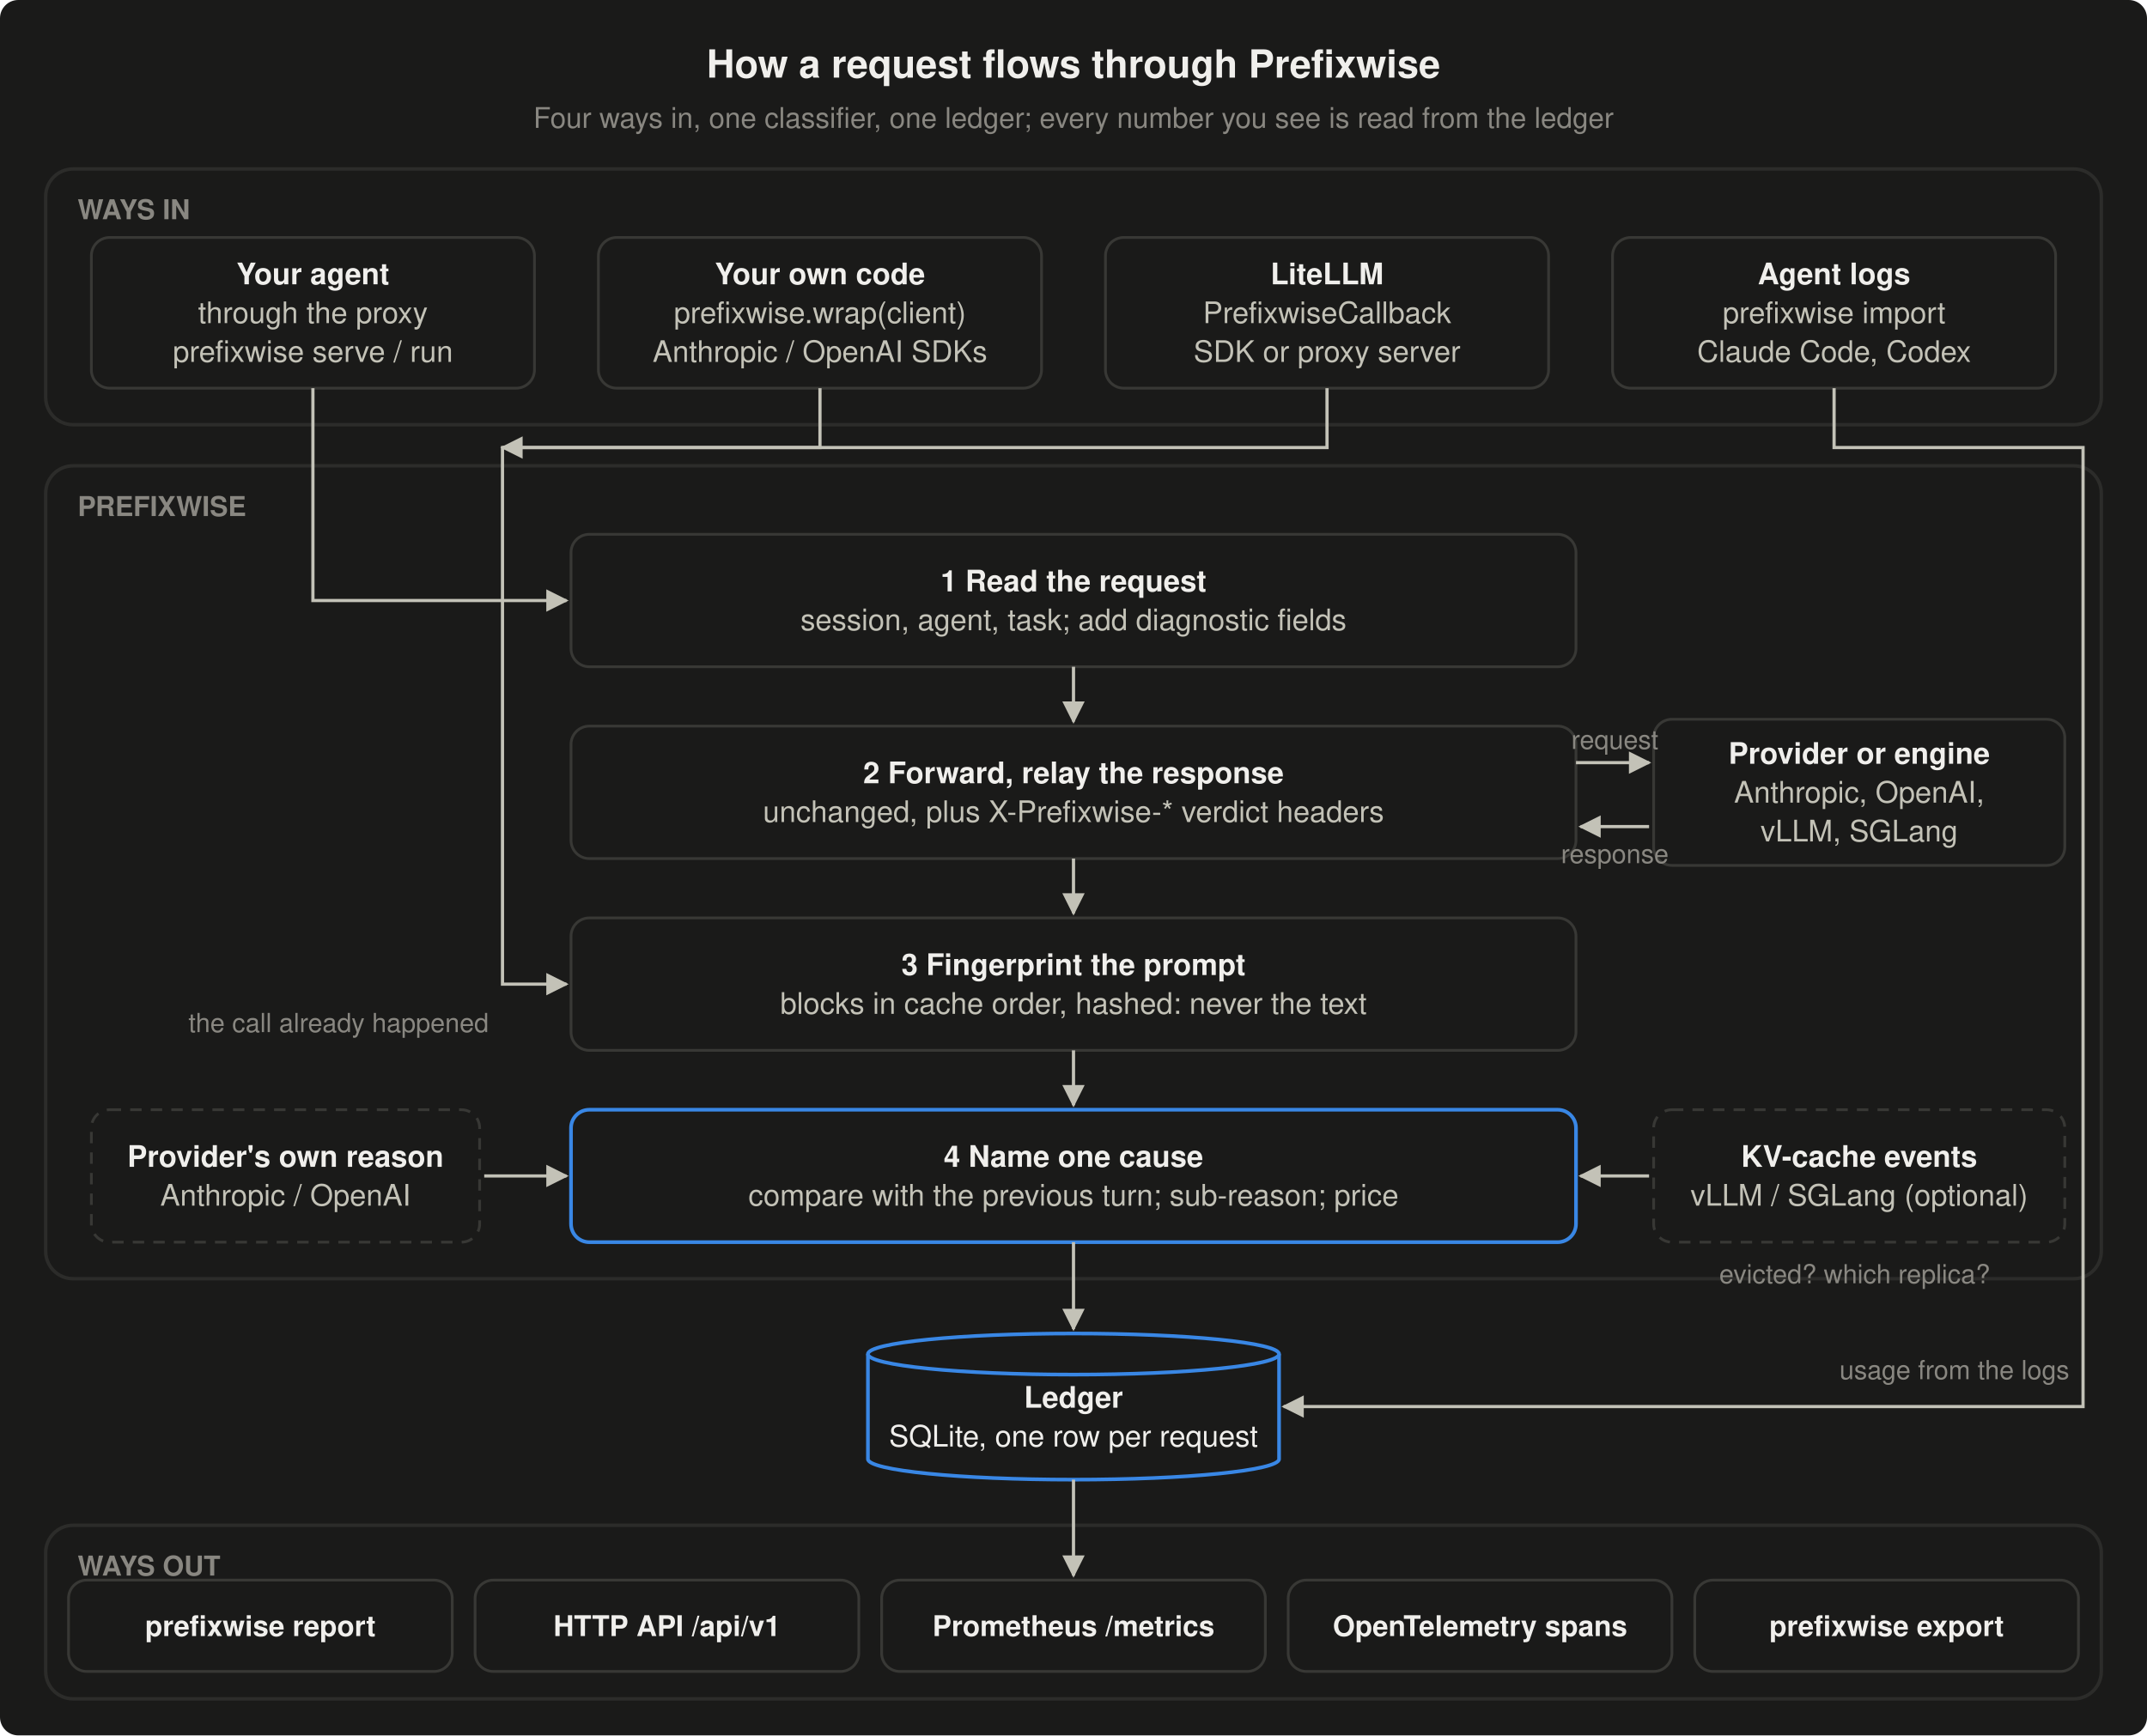
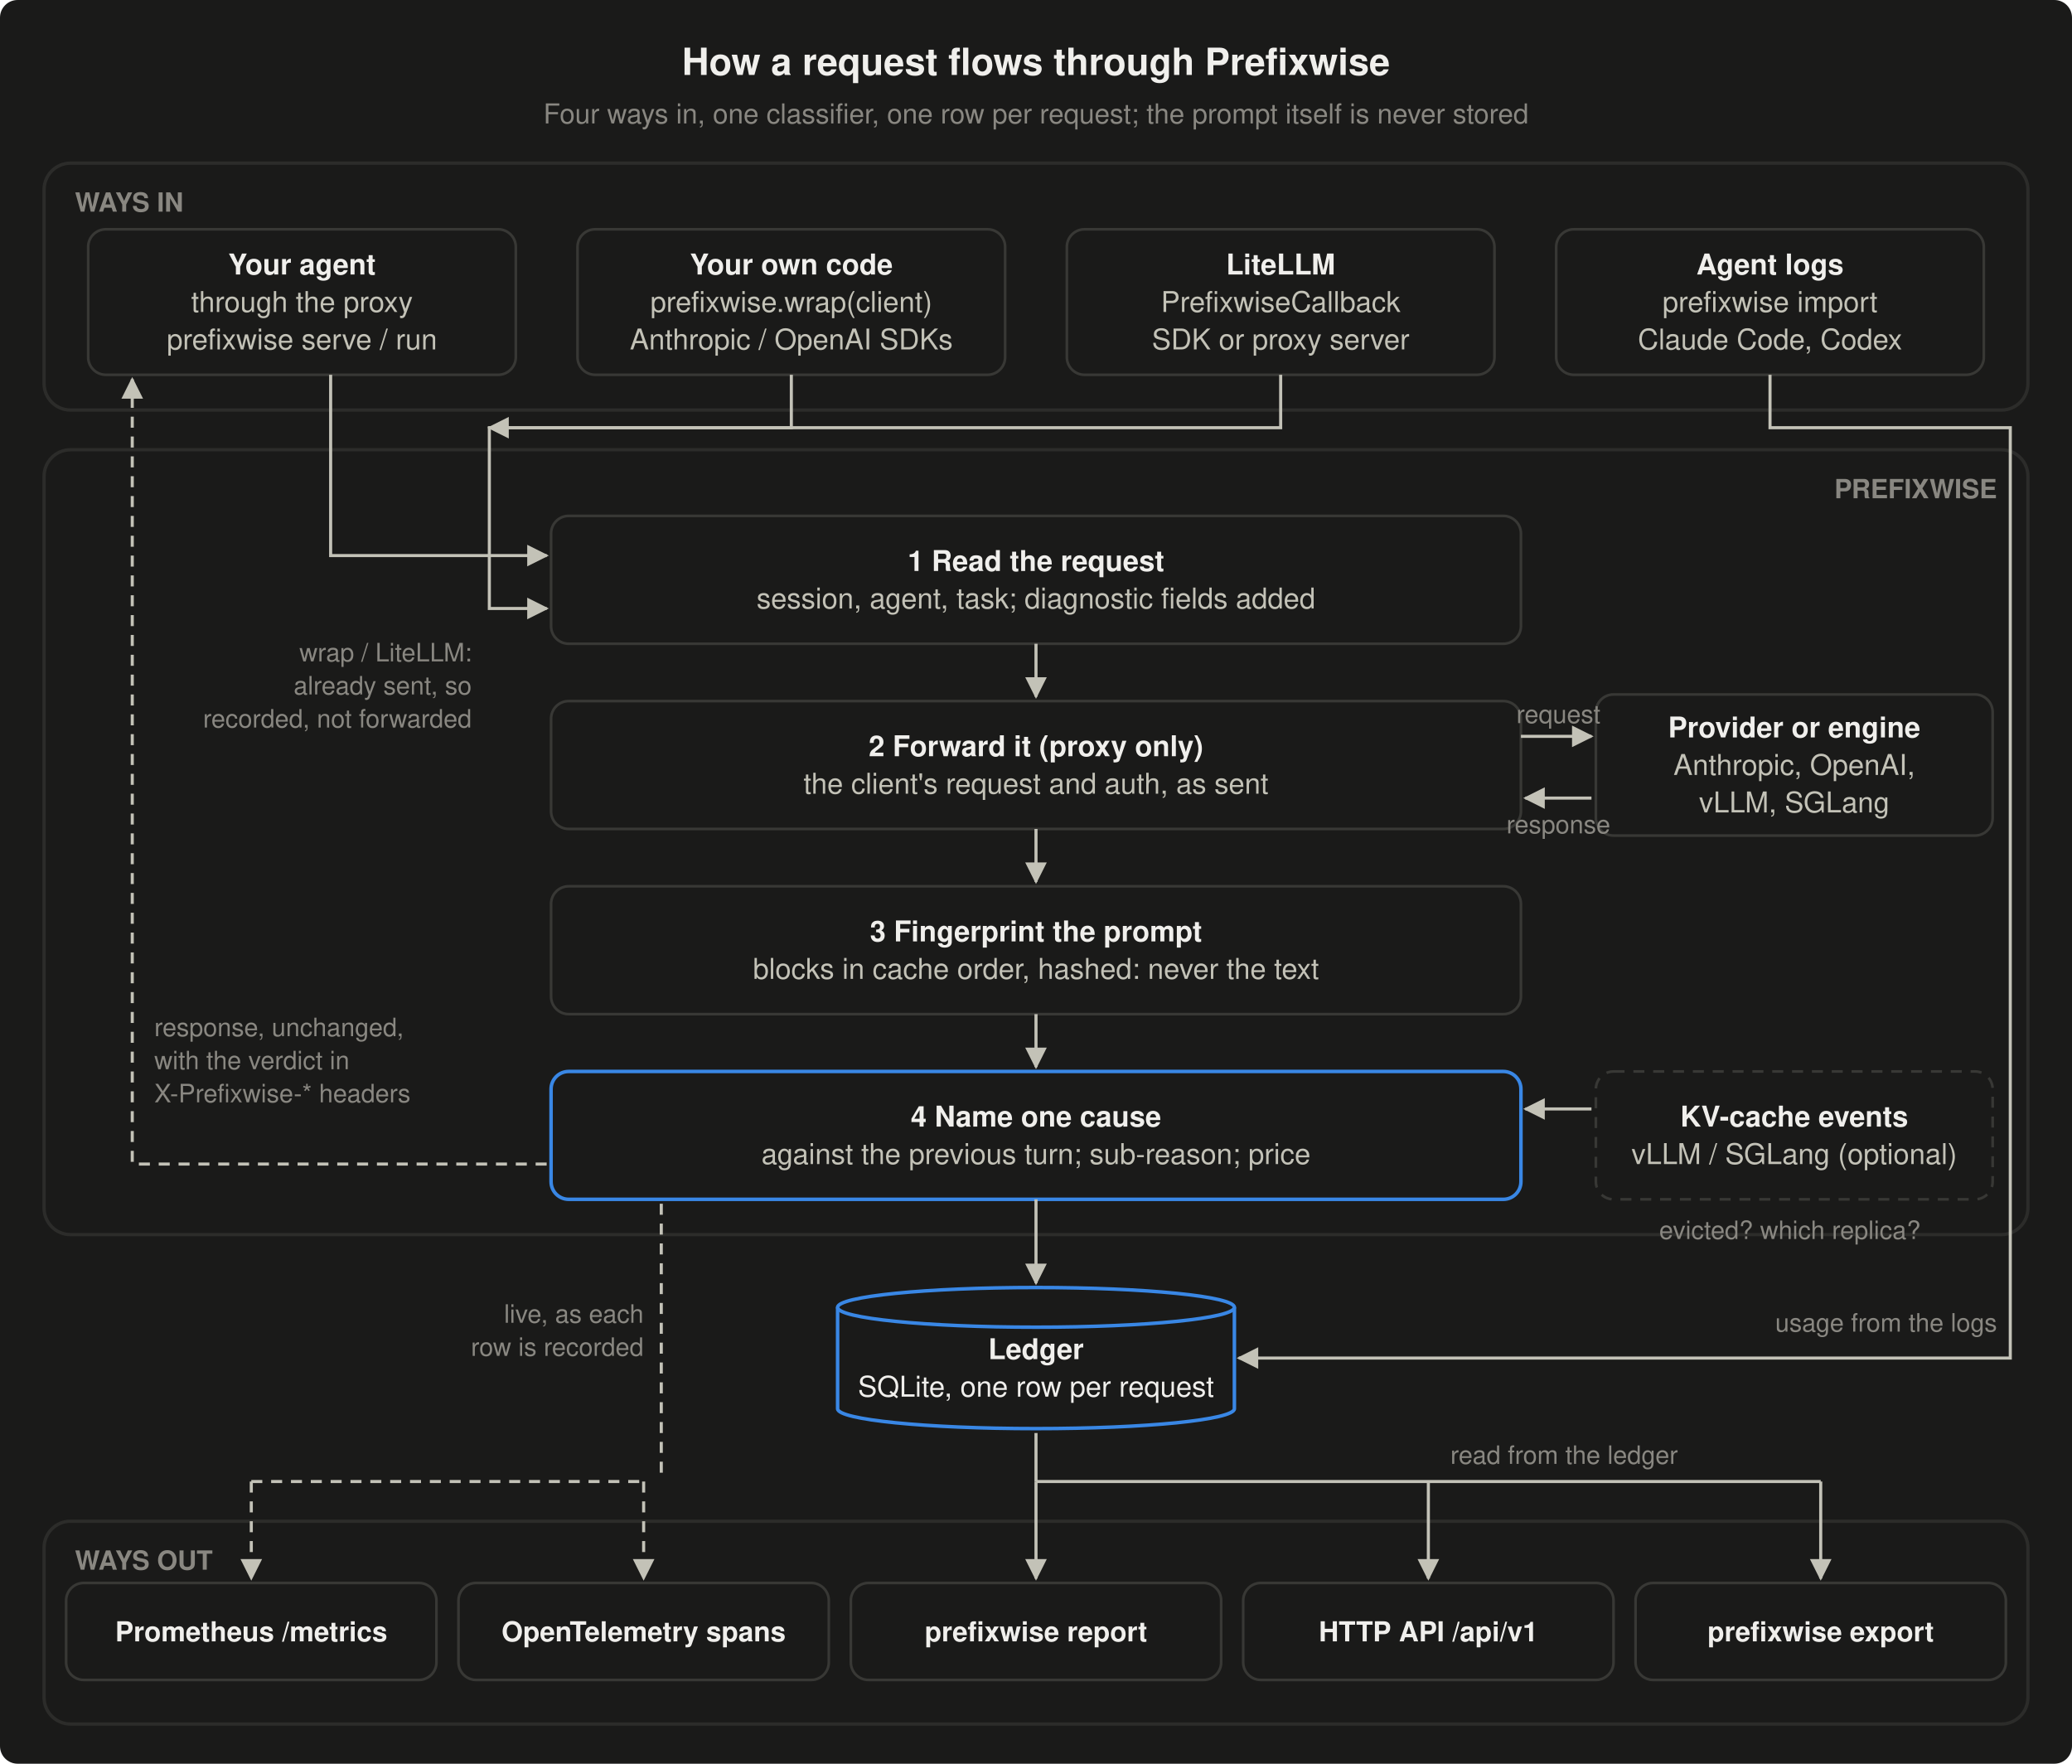
- <svg xmlns="http://www.w3.org/2000/svg" width="940" height="760" viewBox="0 0 940 760" role="img" aria-label="How a request flows through Prefixwise: four ways in, read, forward, fingerprint and classify, one ledger, and five ways out" font-family="system-ui, -apple-system, 'Segoe UI', Helvetica, Arial, sans-serif">
+ <svg xmlns="http://www.w3.org/2000/svg" width="940" height="800" viewBox="0 0 940 800" role="img" aria-label="How a request flows through Prefixwise: four ways in; read, forward (proxy only), fingerprint and name one cause; the response back with the verdict in headers; one ledger row; Prometheus and OpenTelemetry live, report, API and export from the ledger" font-family="system-ui, -apple-system, 'Segoe UI', Helvetica, Arial, sans-serif">
  <defs>
    <marker id="a" viewBox="0 0 10 10" refX="9" refY="5" markerWidth="7" markerHeight="7" orient="auto-start-reverse">
      <path d="M0,0 L10,5 L0,10 z" fill="#c3c2b7" />
    </marker>
  </defs>
-   <rect width="940" height="760" rx="8" fill="#1a1a19" />
+   <rect width="940" height="800" rx="8" fill="#1a1a19" />
  <text x="470.0" y="34.0" fill="#f0efec" font-size="17" text-anchor="middle" font-weight="600">How a request flows through Prefixwise</text>
-   <text x="470.0" y="56.0" fill="#898781" font-size="12.5" text-anchor="middle" font-weight="400">Four ways in, one classifier, one ledger; every number you see is read from the ledger</text>
+   <text x="470.0" y="56.0" fill="#898781" font-size="12.5" text-anchor="middle" font-weight="400">Four ways in, one classifier, one row per request; the prompt itself is never stored</text>
  <rect x="20" y="74" width="900" height="112" rx="12" fill="none" stroke="#2c2c2a" stroke-width="1.5" />
  <text x="34.0" y="96.0" fill="#898781" font-size="12" text-anchor="start" font-weight="600">WAYS IN</text>
  <rect x="40" y="104" width="194" height="66" rx="8" fill="#1a1a19" stroke="#383835" stroke-width="1.2" />
  <text x="137.0" y="124.5" fill="#f0efec" font-size="13" text-anchor="middle" font-weight="600">Your agent</text>
  <text x="137.0" y="141.5" fill="#c3c2b7" font-size="13" text-anchor="middle" font-weight="400">through the proxy</text>
  <text x="137.0" y="158.5" fill="#c3c2b7" font-size="13" text-anchor="middle" font-weight="400">prefixwise serve / run</text>
  <rect x="262" y="104" width="194" height="66" rx="8" fill="#1a1a19" stroke="#383835" stroke-width="1.2" />
  <text x="359.0" y="124.5" fill="#f0efec" font-size="13" text-anchor="middle" font-weight="600">Your own code</text>
  <text x="359.0" y="141.5" fill="#c3c2b7" font-size="13" text-anchor="middle" font-weight="400">prefixwise.wrap(client)</text>
  <text x="359.0" y="158.5" fill="#c3c2b7" font-size="13" text-anchor="middle" font-weight="400">Anthropic / OpenAI SDKs</text>
  <rect x="484" y="104" width="194" height="66" rx="8" fill="#1a1a19" stroke="#383835" stroke-width="1.2" />
  <text x="581.0" y="124.5" fill="#f0efec" font-size="13" text-anchor="middle" font-weight="600">LiteLLM</text>
  <text x="581.0" y="141.5" fill="#c3c2b7" font-size="13" text-anchor="middle" font-weight="400">PrefixwiseCallback</text>
  <text x="581.0" y="158.5" fill="#c3c2b7" font-size="13" text-anchor="middle" font-weight="400">SDK or proxy server</text>
  <rect x="706" y="104" width="194" height="66" rx="8" fill="#1a1a19" stroke="#383835" stroke-width="1.2" />
  <text x="803.0" y="124.5" fill="#f0efec" font-size="13" text-anchor="middle" font-weight="600">Agent logs</text>
  <text x="803.0" y="141.5" fill="#c3c2b7" font-size="13" text-anchor="middle" font-weight="400">prefixwise import</text>
  <text x="803.0" y="158.5" fill="#c3c2b7" font-size="13" text-anchor="middle" font-weight="400">Claude Code, Codex</text>
  <rect x="20" y="204" width="900" height="356" rx="12" fill="none" stroke="#2c2c2a" stroke-width="1.5" />
-   <text x="34.0" y="226.0" fill="#898781" font-size="12" text-anchor="start" font-weight="600">PREFIXWISE</text>
+   <text x="906.0" y="226.0" fill="#898781" font-size="12" text-anchor="end" font-weight="600">PREFIXWISE</text>
  <rect x="250" y="234" width="440" height="58" rx="8" fill="#1a1a19" stroke="#383835" stroke-width="1.2" />
  <text x="470.0" y="259.0" fill="#f0efec" font-size="13" text-anchor="middle" font-weight="600">1  Read the request</text>
-   <text x="470.0" y="276.0" fill="#c3c2b7" font-size="13" text-anchor="middle" font-weight="400">session, agent, task; add diagnostic fields</text>
+   <text x="470.0" y="276.0" fill="#c3c2b7" font-size="13" text-anchor="middle" font-weight="400">session, agent, task; diagnostic fields added</text>
  <rect x="250" y="318" width="440" height="58" rx="8" fill="#1a1a19" stroke="#383835" stroke-width="1.2" />
-   <text x="470.0" y="343.0" fill="#f0efec" font-size="13" text-anchor="middle" font-weight="600">2  Forward, relay the response</text>
-   <text x="470.0" y="360.0" fill="#c3c2b7" font-size="13" text-anchor="middle" font-weight="400">unchanged, plus X-Prefixwise-* verdict headers</text>
+   <text x="470.0" y="343.0" fill="#f0efec" font-size="13" text-anchor="middle" font-weight="600">2  Forward it (proxy only)</text>
+   <text x="470.0" y="360.0" fill="#c3c2b7" font-size="13" text-anchor="middle" font-weight="400">the client's request and auth, as sent</text>
  <rect x="250" y="402" width="440" height="58" rx="8" fill="#1a1a19" stroke="#383835" stroke-width="1.2" />
  <text x="470.0" y="427.0" fill="#f0efec" font-size="13" text-anchor="middle" font-weight="600">3  Fingerprint the prompt</text>
  <text x="470.0" y="444.0" fill="#c3c2b7" font-size="13" text-anchor="middle" font-weight="400">blocks in cache order, hashed: never the text</text>
  <rect x="250" y="486" width="440" height="58" rx="8" fill="#1a1a19" stroke="#3987e5" stroke-width="1.6" />
  <text x="470.0" y="511.0" fill="#f0efec" font-size="13" text-anchor="middle" font-weight="600">4  Name one cause</text>
-   <text x="470.0" y="528.0" fill="#c3c2b7" font-size="13" text-anchor="middle" font-weight="400">compare with the previous turn; sub-reason; price</text>
+   <text x="470.0" y="528.0" fill="#c3c2b7" font-size="13" text-anchor="middle" font-weight="400">against the previous turn; sub-reason; price</text>
  <path d="M470.0,292.0 L470.0,316.0" fill="none" stroke="#c3c2b7" stroke-width="1.4" marker-end="url(#a)" />
  <path d="M470.0,376.0 L470.0,400.0" fill="none" stroke="#c3c2b7" stroke-width="1.4" marker-end="url(#a)" />
  <path d="M470.0,460.0 L470.0,484.0" fill="none" stroke="#c3c2b7" stroke-width="1.4" marker-end="url(#a)" />
-   <path d="M137.0,170.0 L137.0,263.0 L248.0,263.0" fill="none" stroke="#c3c2b7" stroke-width="1.4" marker-end="url(#a)" />
-   <path d="M359.0,170.0 L359.0,196.0 L220.0,196.0 L220.0,431.0 L248.0,431.0" fill="none" stroke="#c3c2b7" stroke-width="1.4" marker-end="url(#a)" />
-   <text x="214.0" y="452.0" fill="#898781" font-size="11.5" text-anchor="end" font-weight="400">the call already happened</text>
-   <path d="M581.0,170.0 L581.0,196.0 L220.0,196.0" fill="none" stroke="#c3c2b7" stroke-width="1.4" marker-end="url(#a)" />
+   <path d="M150.0,170.0 L150.0,252.0 L248.0,252.0" fill="none" stroke="#c3c2b7" stroke-width="1.4" marker-end="url(#a)" />
+   <path d="M359.0,170.0 L359.0,194.0 L222.0,194.0 L222.0,276.0 L248.0,276.0" fill="none" stroke="#c3c2b7" stroke-width="1.4" marker-end="url(#a)" />
+   <path d="M581.0,170.0 L581.0,194.0 L222.0,194.0" fill="none" stroke="#c3c2b7" stroke-width="1.4" marker-end="url(#a)" />
+   <text x="214.0" y="300.0" fill="#898781" font-size="11.5" text-anchor="end" font-weight="400">wrap / LiteLLM:</text>
+   <text x="214.0" y="315.0" fill="#898781" font-size="11.5" text-anchor="end" font-weight="400">already sent, so</text>
+   <text x="214.0" y="330.0" fill="#898781" font-size="11.5" text-anchor="end" font-weight="400">recorded, not forwarded</text>
+   <path d="M248.0,528.0 L60.0,528.0 L60.0,172.0" fill="none" stroke="#c3c2b7" stroke-width="1.4" stroke-dasharray="5 4" marker-end="url(#a)" />
+   <text x="70.0" y="470.0" fill="#898781" font-size="11.5" text-anchor="start" font-weight="400">response, unchanged,</text>
+   <text x="70.0" y="485.0" fill="#898781" font-size="11.5" text-anchor="start" font-weight="400">with the verdict in</text>
+   <text x="70.0" y="500.0" fill="#898781" font-size="11.5" text-anchor="start" font-weight="400">X-Prefixwise-* headers</text>
  <rect x="724" y="315" width="180" height="64" rx="8" fill="#1a1a19" stroke="#383835" stroke-width="1.2" />
  <text x="814.0" y="334.5" fill="#f0efec" font-size="13" text-anchor="middle" font-weight="600">Provider or engine</text>
  <text x="814.0" y="351.5" fill="#c3c2b7" font-size="13" text-anchor="middle" font-weight="400">Anthropic, OpenAI,</text>
  <text x="814.0" y="368.5" fill="#c3c2b7" font-size="13" text-anchor="middle" font-weight="400">vLLM, SGLang</text>
  <path d="M690.0,334.0 L722.0,334.0" fill="none" stroke="#c3c2b7" stroke-width="1.4" marker-end="url(#a)" />
  <text x="707.0" y="328.0" fill="#898781" font-size="11.5" text-anchor="middle" font-weight="400">request</text>
  <path d="M722.0,362.0 L692.0,362.0" fill="none" stroke="#c3c2b7" stroke-width="1.4" marker-end="url(#a)" />
  <text x="707.0" y="378.0" fill="#898781" font-size="11.5" text-anchor="middle" font-weight="400">response</text>
  <rect x="724" y="486" width="180" height="58" rx="8" fill="#1a1a19" stroke="#383835" stroke-width="1.2" stroke-dasharray="5 4" />
  <text x="814.0" y="511.0" fill="#f0efec" font-size="13" text-anchor="middle" font-weight="600">KV-cache events</text>
  <text x="814.0" y="528.0" fill="#c3c2b7" font-size="13" text-anchor="middle" font-weight="400">vLLM / SGLang (optional)</text>
-   <path d="M722.0,515.0 L692.0,515.0" fill="none" stroke="#c3c2b7" stroke-width="1.4" marker-end="url(#a)" />
+   <path d="M722.0,503.0 L692.0,503.0" fill="none" stroke="#c3c2b7" stroke-width="1.4" marker-end="url(#a)" />
  <text x="812.0" y="562.0" fill="#898781" font-size="11.5" text-anchor="middle" font-weight="400">evicted? which replica?</text>
-   <rect x="40" y="486" width="170" height="58" rx="8" fill="#1a1a19" stroke="#383835" stroke-width="1.2" stroke-dasharray="5 4" />
-   <text x="125.0" y="511.0" fill="#f0efec" font-size="13" text-anchor="middle" font-weight="600">Provider's own reason</text>
-   <text x="125.0" y="528.0" fill="#c3c2b7" font-size="13" text-anchor="middle" font-weight="400">Anthropic / OpenAI</text>
-   <path d="M212.0,515.0 L248.0,515.0" fill="none" stroke="#c3c2b7" stroke-width="1.4" marker-end="url(#a)" />
  <path d="M380,593 V639 A90.0,9 0 0 0 560,639 V593" fill="#1a1a19" stroke="#3987e5" stroke-width="1.6" />
  <ellipse cx="470.0" cy="593" rx="90.0" ry="9" fill="#1a1a19" stroke="#3987e5" stroke-width="1.6" />
  <text x="470.0" y="616.5" fill="#f0efec" font-size="13" text-anchor="middle" font-weight="600">Ledger</text>
  <text x="470.0" y="633.5" fill="#f0efec" font-size="13" text-anchor="middle" font-weight="400">SQLite, one row per request</text>
  <path d="M470.0,544.0 L470.0,582.0" fill="none" stroke="#c3c2b7" stroke-width="1.4" marker-end="url(#a)" />
-   <path d="M803.0,170.0 L803.0,196.0 L912.0,196.0 L912.0,616.0 L562.0,616.0" fill="none" stroke="#c3c2b7" stroke-width="1.4" marker-end="url(#a)" />
+   <path d="M803.0,170.0 L803.0,194.0 L912.0,194.0 L912.0,616.0 L562.0,616.0" fill="none" stroke="#c3c2b7" stroke-width="1.4" marker-end="url(#a)" />
  <text x="906.0" y="604.0" fill="#898781" font-size="11.5" text-anchor="end" font-weight="400">usage from the logs</text>
-   <rect x="20" y="668" width="900" height="76" rx="12" fill="none" stroke="#2c2c2a" stroke-width="1.5" />
-   <text x="34.0" y="690.0" fill="#898781" font-size="12" text-anchor="start" font-weight="600">WAYS OUT</text>
-   <rect x="30.0" y="692" width="168" height="40" rx="8" fill="#1a1a19" stroke="#383835" stroke-width="1.2" />
-   <text x="114.0" y="716.5" fill="#f0efec" font-size="12.5" text-anchor="middle" font-weight="600">prefixwise report</text>
-   <rect x="208.0" y="692" width="168" height="40" rx="8" fill="#1a1a19" stroke="#383835" stroke-width="1.2" />
-   <text x="292.0" y="716.5" fill="#f0efec" font-size="12.5" text-anchor="middle" font-weight="600">HTTP API /api/v1</text>
-   <rect x="386.0" y="692" width="168" height="40" rx="8" fill="#1a1a19" stroke="#383835" stroke-width="1.2" />
-   <text x="470.0" y="716.5" fill="#f0efec" font-size="12.5" text-anchor="middle" font-weight="600">Prometheus /metrics</text>
-   <rect x="564.0" y="692" width="168" height="40" rx="8" fill="#1a1a19" stroke="#383835" stroke-width="1.2" />
-   <text x="648.0" y="716.5" fill="#f0efec" font-size="12.5" text-anchor="middle" font-weight="600">OpenTelemetry spans</text>
-   <rect x="742.0" y="692" width="168" height="40" rx="8" fill="#1a1a19" stroke="#383835" stroke-width="1.2" />
-   <text x="826.0" y="716.5" fill="#f0efec" font-size="12.5" text-anchor="middle" font-weight="600">prefixwise export</text>
-   <path d="M470.0,648.0 L470.0,690.0" fill="none" stroke="#c3c2b7" stroke-width="1.4" marker-end="url(#a)" />
+   <rect x="20" y="690" width="900" height="92" rx="12" fill="none" stroke="#2c2c2a" stroke-width="1.5" />
+   <text x="34.0" y="712.0" fill="#898781" font-size="12" text-anchor="start" font-weight="600">WAYS OUT</text>
+   <rect x="30.0" y="718" width="168" height="44" rx="8" fill="#1a1a19" stroke="#383835" stroke-width="1.2" />
+   <text x="114.0" y="744.5" fill="#f0efec" font-size="12.5" text-anchor="middle" font-weight="600">Prometheus /metrics</text>
+   <rect x="208.0" y="718" width="168" height="44" rx="8" fill="#1a1a19" stroke="#383835" stroke-width="1.2" />
+   <text x="292.0" y="744.5" fill="#f0efec" font-size="12.5" text-anchor="middle" font-weight="600">OpenTelemetry spans</text>
+   <rect x="386.0" y="718" width="168" height="44" rx="8" fill="#1a1a19" stroke="#383835" stroke-width="1.2" />
+   <text x="470.0" y="744.5" fill="#f0efec" font-size="12.5" text-anchor="middle" font-weight="600">prefixwise report</text>
+   <rect x="564.0" y="718" width="168" height="44" rx="8" fill="#1a1a19" stroke="#383835" stroke-width="1.2" />
+   <text x="648.0" y="744.5" fill="#f0efec" font-size="12.5" text-anchor="middle" font-weight="600">HTTP API /api/v1</text>
+   <rect x="742.0" y="718" width="168" height="44" rx="8" fill="#1a1a19" stroke="#383835" stroke-width="1.2" />
+   <text x="826.0" y="744.5" fill="#f0efec" font-size="12.5" text-anchor="middle" font-weight="600">prefixwise export</text>
+   <path d="M300,546 V672 M114.0,672 H292.0" fill="none" stroke="#c3c2b7" stroke-width="1.4" stroke-dasharray="5 4" />
+   <path d="M114.0,672.0 L114.0,716.0" fill="none" stroke="#c3c2b7" stroke-width="1.4" stroke-dasharray="5 4" marker-end="url(#a)" />
+   <path d="M292.0,672.0 L292.0,716.0" fill="none" stroke="#c3c2b7" stroke-width="1.4" stroke-dasharray="5 4" marker-end="url(#a)" />
+   <text x="292.0" y="600.0" fill="#898781" font-size="11.5" text-anchor="end" font-weight="400">live, as each</text>
+   <text x="292.0" y="615.0" fill="#898781" font-size="11.5" text-anchor="end" font-weight="400">row is recorded</text>
+   <path d="M470.0,650 V672 M470.0,672 H826.0" fill="none" stroke="#c3c2b7" stroke-width="1.4" />
+   <path d="M470.0,672.0 L470.0,716.0" fill="none" stroke="#c3c2b7" stroke-width="1.4" marker-end="url(#a)" />
+   <path d="M648.0,672.0 L648.0,716.0" fill="none" stroke="#c3c2b7" stroke-width="1.4" marker-end="url(#a)" />
+   <path d="M826.0,672.0 L826.0,716.0" fill="none" stroke="#c3c2b7" stroke-width="1.4" marker-end="url(#a)" />
+   <text x="658.0" y="664.0" fill="#898781" font-size="11.5" text-anchor="start" font-weight="400">read from the ledger</text>
</svg>
